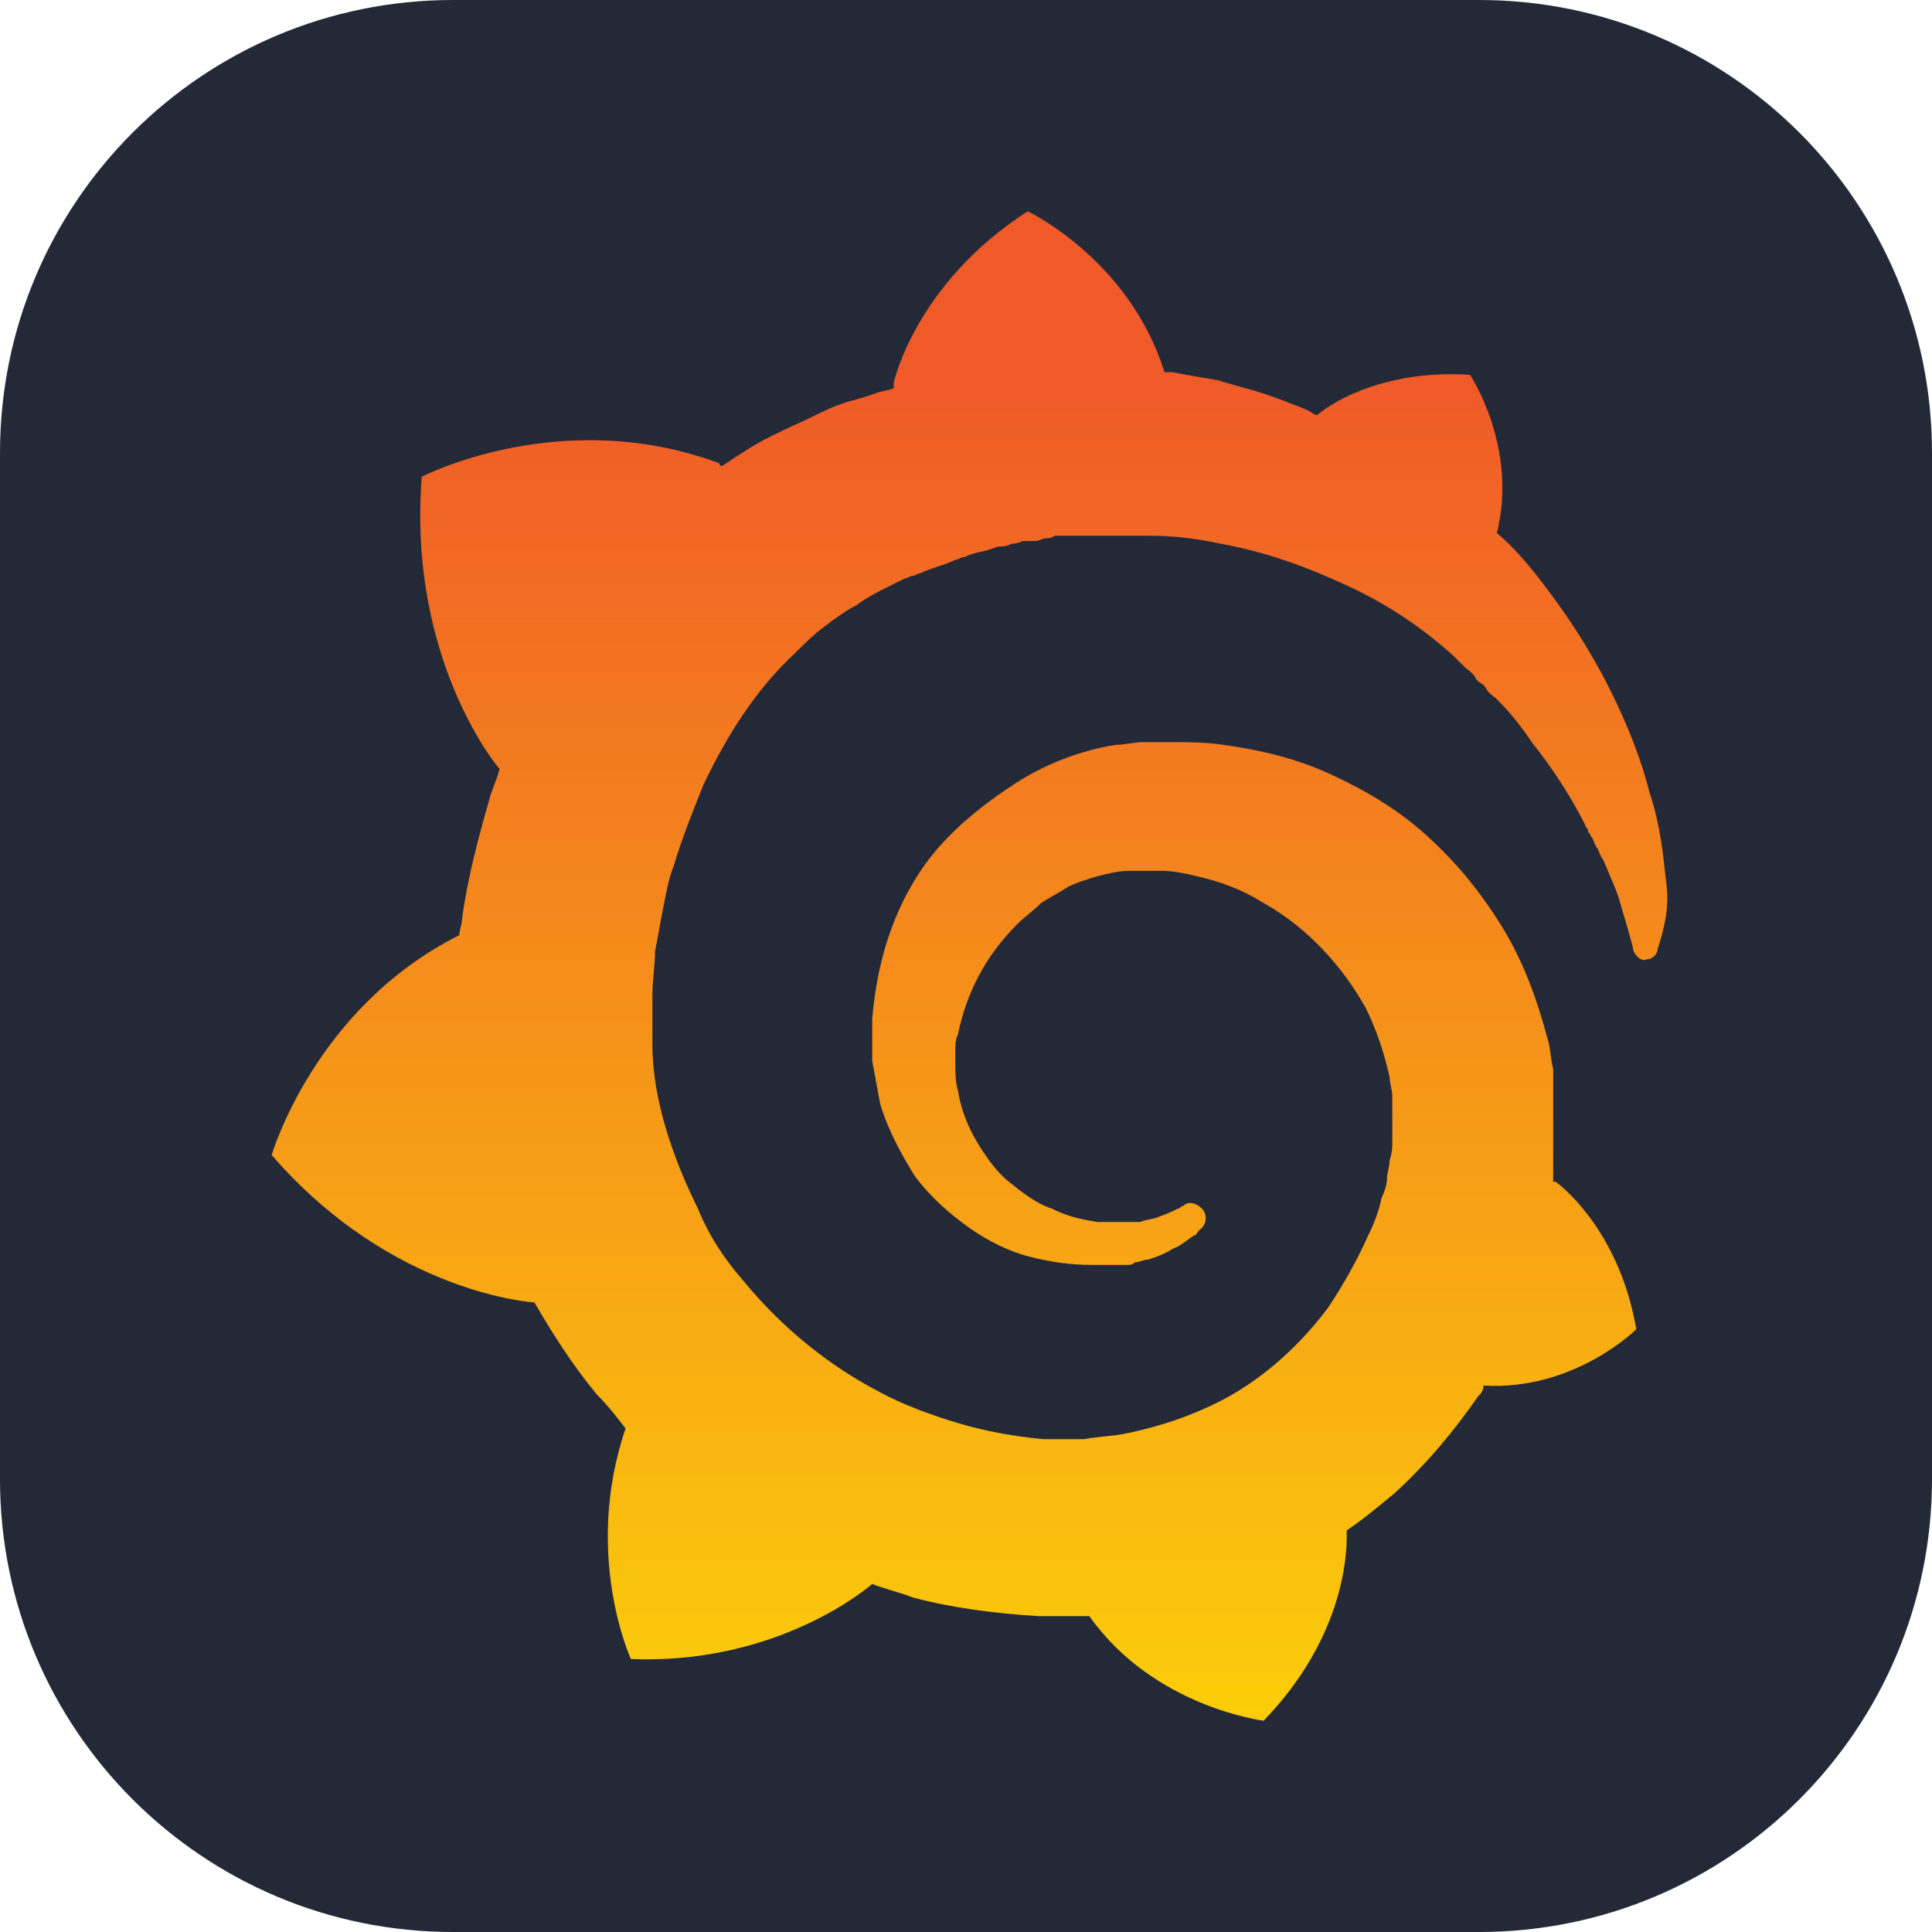
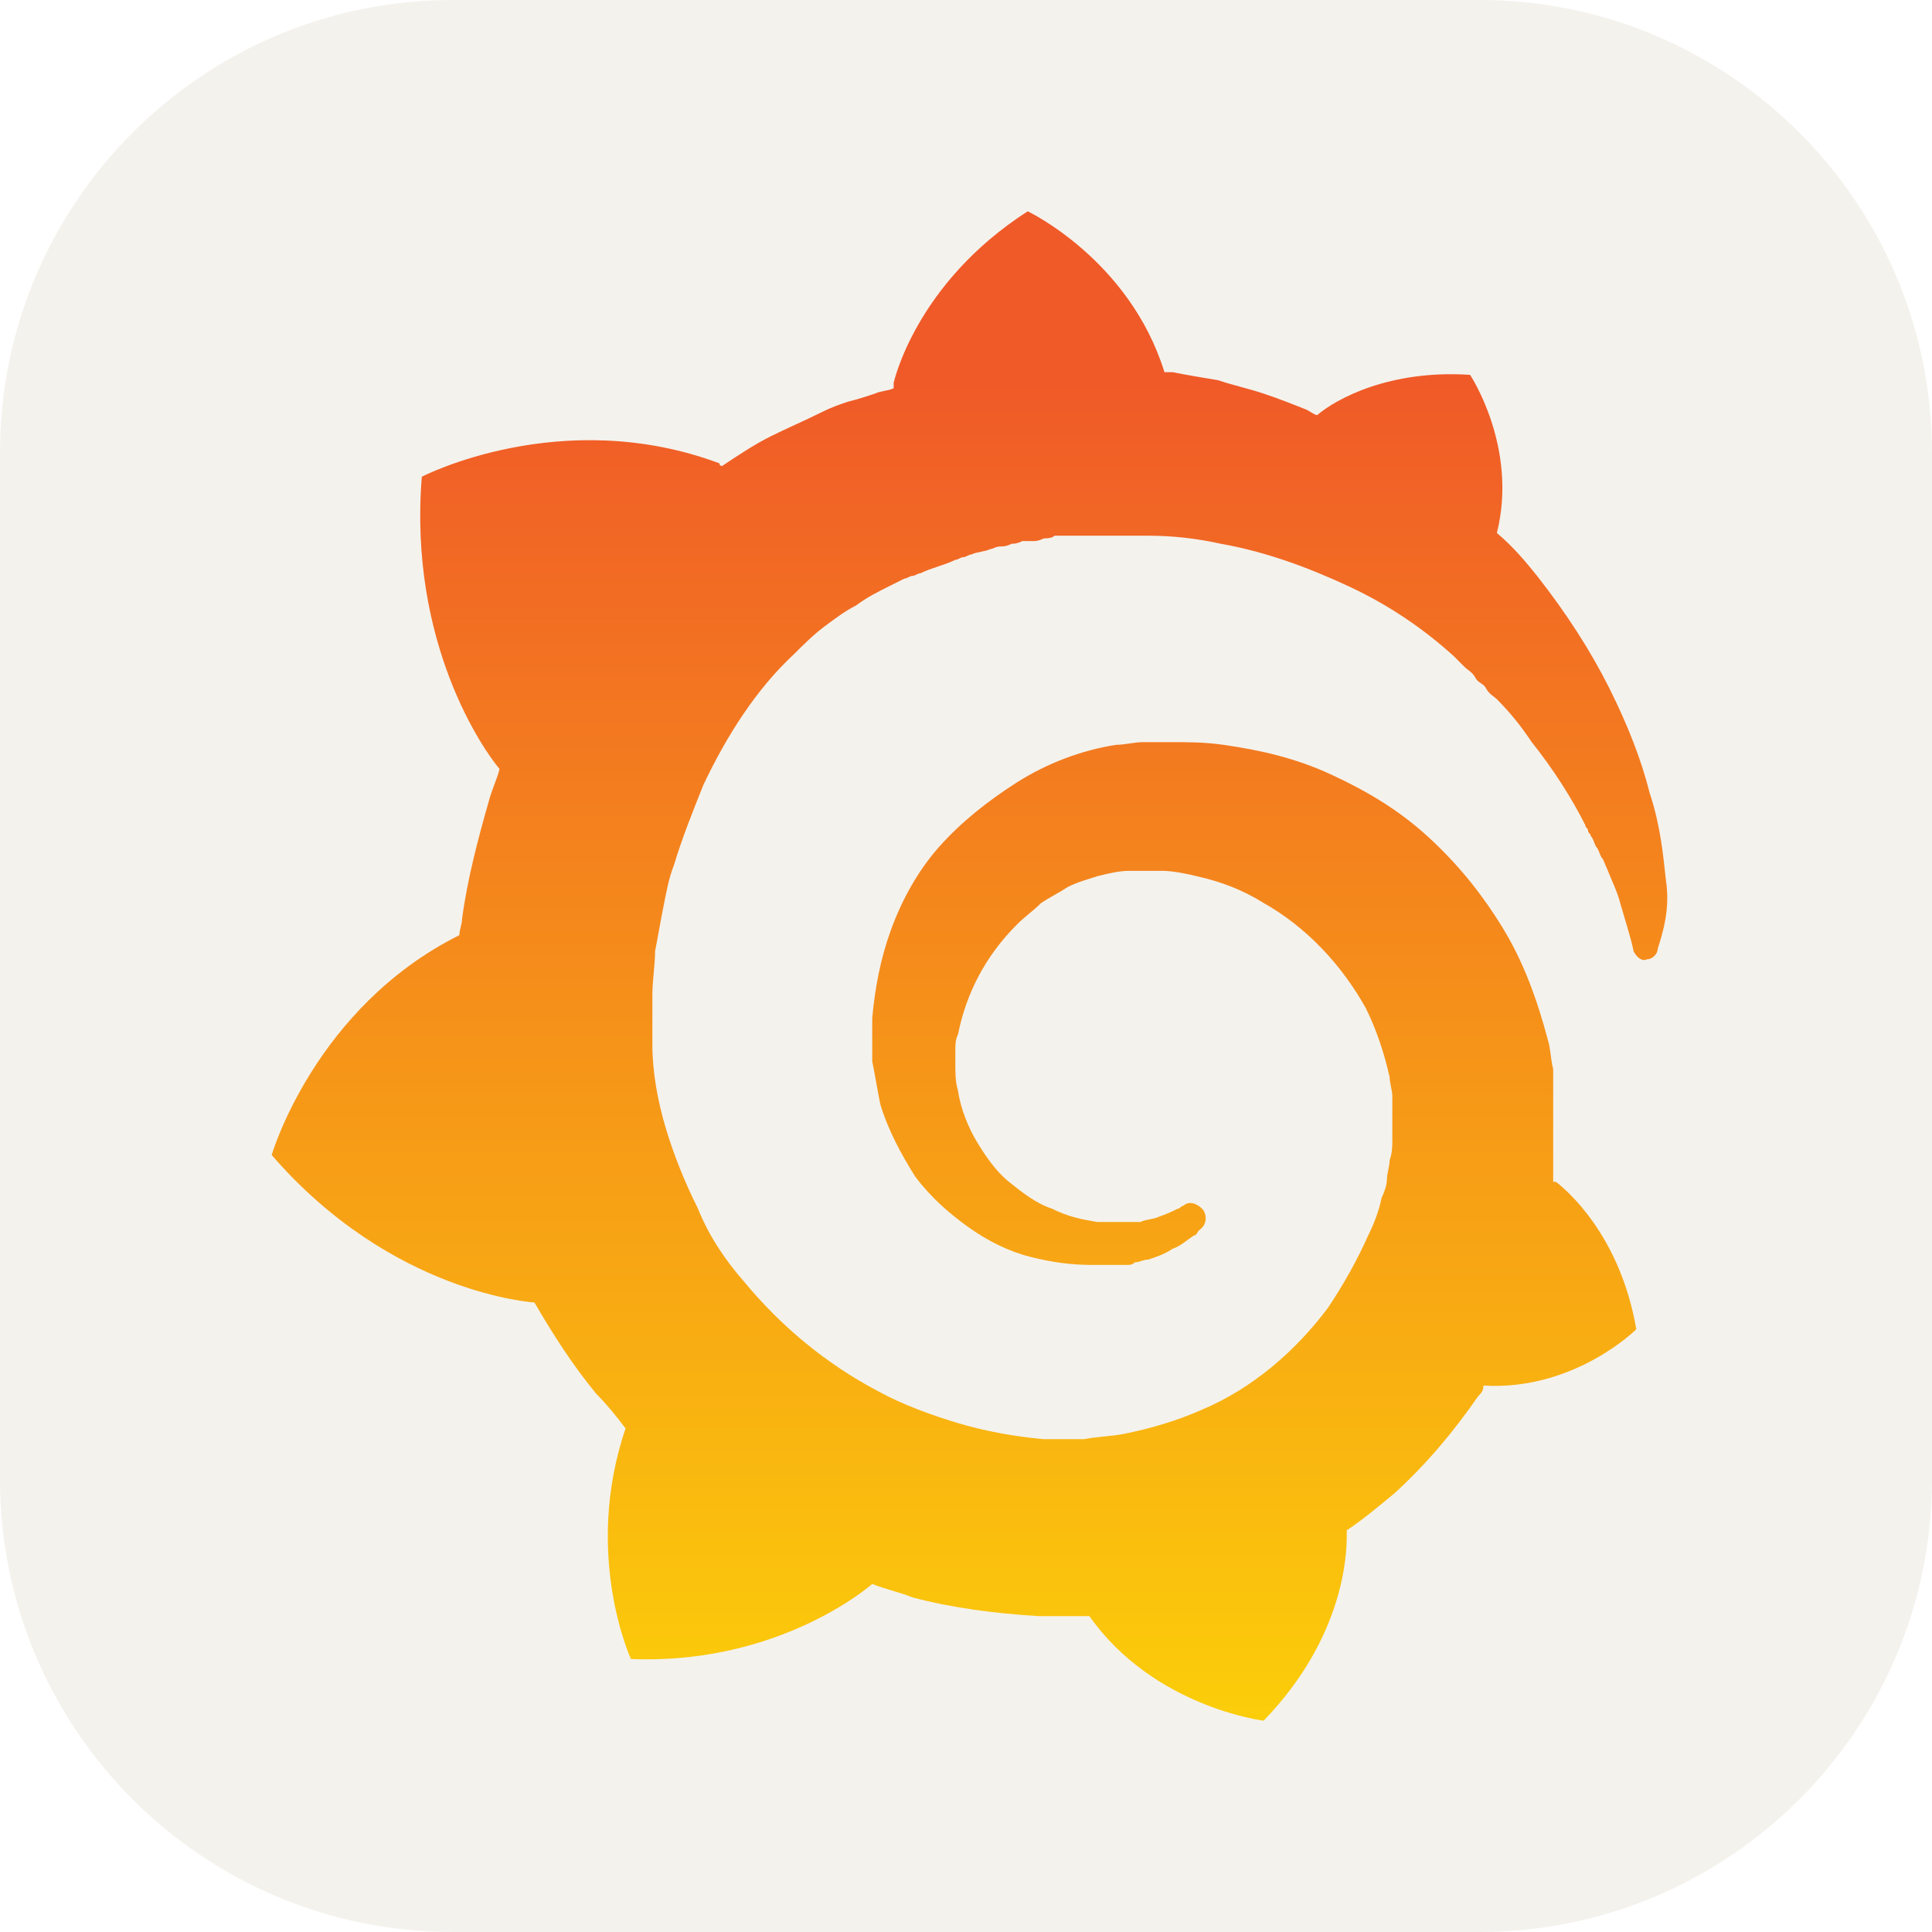
- <svg xmlns="http://www.w3.org/2000/svg" width="256" height="256" viewBox="0 0 256 256">
-   <g fill="none">
-     <rect width="256" height="256" fill="#242938" rx="60" />
-     <path fill="url(#skillIconsGrafanaDark0)" d="M220.724 116.455c-.354-3.197-.71-7.105-2.131-11.368c-1.066-4.263-2.842-8.881-5.328-13.854c-2.487-4.974-5.684-9.947-9.592-14.92c-1.421-1.777-3.197-3.908-5.328-5.684c2.841-11.368-3.552-20.96-3.552-20.96c-10.658-.71-17.763 3.198-20.25 5.33c-.355 0-.71-.356-1.421-.711c-1.775-.71-3.552-1.421-5.683-2.132c-2.131-.71-3.908-1.065-6.039-1.776c-2.132-.355-4.264-.71-6.039-1.066h-1.066C149.676 34.394 136.177 28 136.177 28c-14.919 9.592-17.761 22.735-17.761 22.735v.71c-.711.356-1.777.356-2.487.711c-1.066.355-2.132.71-3.553 1.066c-1.065.355-2.131.71-3.552 1.421c-2.131 1.066-4.618 2.131-6.749 3.197c-2.132 1.066-4.263 2.487-6.395 3.908c-.355 0-.355-.355-.355-.355c-20.96-7.816-39.432 1.776-39.432 1.776c-1.776 22.025 8.17 36.234 10.302 38.721c-.355 1.421-1.065 2.842-1.42 4.263c-1.422 4.973-2.843 10.302-3.553 15.631c0 .71-.355 1.42-.355 2.131C41.684 133.506 36 153.044 36 153.044c15.986 18.473 34.814 19.538 34.814 19.538c2.486 4.264 4.973 8.171 8.17 12.078c1.42 1.421 2.842 3.198 3.908 4.619c-5.684 16.696.71 30.551.71 30.551c17.762.71 29.485-7.816 31.972-9.947c1.776.71 3.552 1.065 5.328 1.776c5.329 1.421 11.013 2.132 16.696 2.486h6.75C152.874 226.223 167.439 228 167.439 228c10.657-11.013 11.012-22.025 11.012-24.512v-.71c2.131-1.421 4.262-3.197 6.395-4.973c4.262-3.908 7.814-8.171 11.012-12.789c.355-.356.71-.71.71-1.421c12.078.711 20.249-7.46 20.249-7.46c-2.132-12.434-9.237-18.473-10.658-19.538h-.354v-14.921c-.356-1.42-.356-2.841-.711-3.907c-1.421-5.328-3.197-10.302-6.039-14.92c-2.842-4.618-6.039-8.526-9.947-12.078c-3.908-3.553-8.17-6.039-12.788-8.171c-4.619-2.131-9.237-3.197-14.21-3.907c-2.487-.356-4.618-.356-7.105-.356h-3.552c-1.066 0-2.487.356-3.552.356c-4.618.71-9.237 2.486-13.144 4.973c-3.908 2.487-7.46 5.329-10.302 8.526c-2.842 3.197-4.974 7.105-6.395 11.012c-1.421 3.908-2.131 7.815-2.486 11.723v5.684c.355 1.776.71 3.908 1.065 5.684c1.066 3.552 2.842 6.749 4.619 9.591c2.131 2.842 4.618 4.974 7.105 6.749c2.486 1.777 5.328 3.198 8.17 3.908c2.842.711 5.329 1.066 8.17 1.066h4.619c.354 0 .71 0 1.065-.355c.71 0 1.066-.355 1.776-.355c1.066-.356 2.132-.711 3.198-1.421c1.065-.356 1.775-1.066 2.841-1.777c.355 0 .356-.354.711-.71c1.066-.71 1.066-2.131.355-2.842c-.71-.71-1.776-1.066-2.486-.355c-.356 0-.356.355-.711.355c-.71.355-1.421.711-2.487 1.065c-.71.356-1.776.356-2.487.711h-5.683c-2.131-.355-3.908-.711-6.039-1.776c-2.132-.71-3.908-2.131-5.685-3.552c-1.775-1.422-3.196-3.553-4.262-5.329c-1.065-1.776-2.131-4.263-2.487-6.749c-.355-1.066-.355-2.487-.355-3.553v-1.776c0-.71 0-1.421.355-2.132c1.066-5.328 3.553-10.301 7.816-14.564c1.066-1.066 2.131-1.777 3.197-2.843c1.065-.71 2.487-1.42 3.552-2.131c1.421-.71 2.842-1.065 3.908-1.421c1.421-.355 2.842-.71 4.262-.71h4.264c1.421 0 3.196.355 4.617.71c3.198.711 6.039 1.777 8.882 3.552c5.683 3.198 10.301 8.172 13.499 13.855c1.421 2.842 2.487 6.039 3.197 9.236c0 .711.355 1.777.355 2.487v5.684c0 1.066 0 1.776-.355 2.842c0 .71-.355 1.776-.355 2.486c0 .711-.356 1.777-.711 2.487c-.356 1.776-1.066 3.553-1.776 4.973c-1.421 3.198-3.197 6.395-5.329 9.592c-4.263 5.684-9.946 10.657-16.696 13.499c-3.197 1.421-6.749 2.487-10.302 3.197c-1.776.356-3.552.356-5.329.71h-2.486c.355 0 0 0 0 0h-2.842c-3.907-.354-7.815-1.065-11.368-2.131c-3.552-1.065-7.46-2.487-10.657-4.262c-6.749-3.553-12.789-8.526-17.762-14.566c-2.487-2.841-4.618-6.039-6.039-9.591c-1.776-3.552-3.197-7.105-4.263-10.657c-1.065-3.552-1.776-7.46-1.776-11.012v-6.75c0-1.776.355-3.907.355-5.684c.355-1.776.71-3.908 1.066-5.683c.355-1.777.71-3.908 1.42-5.685c1.067-3.552 2.488-7.104 3.909-10.657c3.197-6.75 7.104-12.788 12.078-17.406c1.065-1.066 2.486-2.487 3.907-3.553c1.421-1.066 2.842-2.131 4.263-2.842c1.421-1.065 2.842-1.776 4.263-2.486l2.132-1.066c.355 0 .71-.356 1.065-.356s.711-.355 1.066-.355c1.421-.71 3.197-1.065 4.618-1.776c.355 0 .711-.355 1.066-.355c.355 0 .711-.355 1.065-.355c.711-.356 1.777-.356 2.487-.71c.355 0 .711-.356 1.421-.356c.355 0 .711 0 1.421-.355c.356 0 .711 0 1.421-.355h1.421c.355 0 .71 0 1.421-.356c.355 0 1.066 0 1.421-.355h6.039s.355 0 0 0h6.394c3.198 0 6.394.355 9.592 1.066c6.039 1.065 11.723 3.197 17.052 5.684a55.44 55.44 0 0 1 13.853 9.236l.711.71l.71.71c.356.356 1.066.711 1.421 1.422c.356.71 1.066.71 1.422 1.42c.355.711 1.065 1.066 1.421 1.422c1.775 1.776 3.196 3.552 4.618 5.683c2.842 3.553 5.329 7.46 7.104 11.013c0 .355.356.355.356.71c0 .356.355.356.355.711c.355.355.355.71.71 1.421c.356.355.356.71.71 1.421c.356.355.356.71.711 1.421c.711 1.776 1.422 3.197 1.776 4.617c.711 2.487 1.421 4.619 1.777 6.395c.355.711 1.065 1.421 1.776 1.066c.71 0 1.421-.71 1.421-1.422c1.421-4.262 1.421-6.749 1.065-9.235" />
-     <defs>
-       <linearGradient id="skillIconsGrafanaDark0" x1="129.039" x2="129.039" y1="282.048" y2="50.683" gradientUnits="userSpaceOnUse">
-         <stop stop-color="#FFF100" />
-         <stop offset="1" stop-color="#F05A28" />
-       </linearGradient>
-     </defs>
-   </g>
+ <svg xmlns="http://www.w3.org/2000/svg" width="256" height="256" fill="none" viewBox="0 0 256 256">
+   <rect width="256" height="256" fill="#F4F2ED" rx="60" />
+   <path fill="url(#paint0_linear_97_891)" d="M220.724 116.455C220.37 113.258 220.014 109.35 218.593 105.087C217.527 100.824 215.751 96.206 213.265 91.233C210.778 86.259 207.581 81.286 203.673 76.312C202.252 74.536 200.476 72.405 198.345 70.629C201.186 59.261 194.793 49.67 194.793 49.67C184.135 48.959 177.03 52.867 174.543 54.998C174.188 54.998 173.833 54.643 173.122 54.288C171.347 53.577 169.57 52.867 167.439 52.156C165.308 51.446 163.531 51.091 161.4 50.38C159.268 50.025 157.136 49.67 155.361 49.314C155.005 49.314 154.65 49.314 154.295 49.314C149.676 34.394 136.177 28 136.177 28C121.258 37.592 118.416 50.735 118.416 50.735C118.416 50.735 118.416 51.091 118.416 51.446C117.705 51.801 116.639 51.801 115.929 52.156C114.863 52.511 113.797 52.867 112.376 53.222C111.311 53.577 110.245 53.932 108.824 54.643C106.693 55.709 104.206 56.774 102.075 57.84C99.943 58.906 97.812 60.327 95.68 61.748C95.325 61.748 95.325 61.392 95.325 61.392C74.366 53.577 55.893 63.169 55.893 63.169C54.117 85.194 64.064 99.403 66.195 101.89C65.84 103.311 65.13 104.732 64.774 106.153C63.353 111.126 61.932 116.455 61.222 121.784C61.222 122.494 60.867 123.204 60.867 123.915C41.684 133.506 36 153.044 36 153.044C51.986 171.517 70.814 172.582 70.814 172.582C73.3 176.846 75.787 180.753 78.984 184.66C80.405 186.081 81.826 187.858 82.892 189.279C77.208 205.975 83.602 219.83 83.602 219.83C101.364 220.54 113.087 212.014 115.574 209.883C117.35 210.593 119.126 210.948 120.902 211.659C126.231 213.08 131.915 213.791 137.598 214.145C139.019 214.145 140.441 214.145 141.862 214.145H142.572H142.927H143.637H144.348C152.874 226.223 167.439 228 167.439 228C178.096 216.987 178.451 205.975 178.451 203.488C178.451 203.133 178.451 203.133 178.451 203.133V202.778C180.582 201.357 182.713 199.581 184.846 197.805C189.108 193.897 192.66 189.634 195.858 185.016C196.213 184.66 196.568 184.306 196.568 183.595C208.646 184.306 216.817 176.135 216.817 176.135C214.685 163.701 207.58 157.662 206.159 156.597C206.159 156.597 206.159 156.597 205.805 156.597C205.805 155.886 205.805 155.175 205.805 154.465C205.805 153.044 205.805 151.623 205.805 150.558V148.782V148.426V148.071C205.805 147.715 205.805 147.715 205.805 147.715V147.005V145.94C205.805 145.584 205.805 145.229 205.805 144.874C205.805 144.519 205.805 144.163 205.805 143.808V142.742V141.676C205.449 140.256 205.449 138.835 205.094 137.769C203.673 132.441 201.897 127.467 199.055 122.849C196.213 118.231 193.016 114.323 189.108 110.771C185.2 107.218 180.938 104.732 176.32 102.6C171.701 100.469 167.083 99.403 162.11 98.693C159.623 98.337 157.492 98.337 155.005 98.337H154.295H153.94H153.584H153.229H152.519C152.163 98.337 151.808 98.337 151.453 98.337C150.387 98.337 148.966 98.693 147.901 98.693C143.283 99.403 138.664 101.179 134.757 103.666C130.849 106.153 127.297 108.995 124.455 112.192C121.613 115.389 119.481 119.297 118.06 123.204C116.639 127.112 115.929 131.019 115.574 134.927C115.574 135.993 115.574 136.703 115.574 137.769C115.574 138.124 115.574 138.124 115.574 138.48V139.19C115.574 139.545 115.574 140.256 115.574 140.611C115.929 142.387 116.284 144.519 116.639 146.295C117.705 149.847 119.481 153.044 121.258 155.886C123.389 158.728 125.876 160.86 128.363 162.635C130.849 164.412 133.691 165.833 136.533 166.543C139.375 167.254 141.862 167.609 144.703 167.609C145.058 167.609 145.414 167.609 145.769 167.609H146.124H146.48C146.835 167.609 147.19 167.609 147.19 167.609C147.19 167.609 147.19 167.609 147.545 167.609H147.901H148.256C148.611 167.609 148.966 167.609 149.322 167.609C149.676 167.609 150.032 167.609 150.387 167.254C151.097 167.254 151.453 166.899 152.163 166.899C153.229 166.543 154.295 166.188 155.361 165.478C156.426 165.122 157.136 164.412 158.202 163.701C158.557 163.701 158.558 163.347 158.913 162.991C159.979 162.281 159.979 160.86 159.268 160.149C158.558 159.439 157.492 159.083 156.782 159.794C156.426 159.794 156.426 160.149 156.071 160.149C155.361 160.504 154.65 160.86 153.584 161.214C152.874 161.57 151.808 161.57 151.097 161.925C150.742 161.925 150.032 161.925 149.676 161.925C149.322 161.925 149.322 161.925 148.966 161.925C148.611 161.925 148.611 161.925 148.256 161.925C147.901 161.925 147.901 161.925 147.545 161.925C147.19 161.925 146.835 161.925 146.835 161.925H146.48H146.124C145.769 161.925 145.769 161.925 145.414 161.925C143.283 161.57 141.506 161.214 139.375 160.149C137.243 159.439 135.467 158.018 133.69 156.597C131.915 155.175 130.494 153.044 129.428 151.268C128.363 149.492 127.297 147.005 126.941 144.519C126.586 143.453 126.586 142.032 126.586 140.966C126.586 140.611 126.586 140.256 126.586 139.901V139.545V139.19C126.586 138.48 126.586 137.769 126.941 137.058C128.007 131.73 130.494 126.757 134.757 122.494C135.823 121.428 136.888 120.717 137.954 119.651C139.019 118.941 140.441 118.231 141.506 117.52C142.927 116.81 144.348 116.455 145.414 116.099C146.835 115.744 148.256 115.389 149.676 115.389C150.387 115.389 151.097 115.389 151.808 115.389C152.163 115.389 152.163 115.389 152.163 115.389H152.874H153.229H153.94C155.361 115.389 157.136 115.744 158.557 116.099C161.755 116.81 164.596 117.876 167.439 119.651C173.122 122.849 177.74 127.823 180.938 133.506C182.359 136.348 183.425 139.545 184.135 142.742C184.135 143.453 184.49 144.519 184.49 145.229V145.94V146.65C184.49 147.005 184.49 147.005 184.49 147.361C184.49 147.715 184.49 147.715 184.49 148.071V148.782V149.492C184.49 149.847 184.49 150.557 184.49 150.913C184.49 151.979 184.49 152.689 184.135 153.755C184.135 154.465 183.78 155.531 183.78 156.241C183.78 156.952 183.424 158.018 183.069 158.728C182.713 160.504 182.003 162.281 181.293 163.701C179.872 166.899 178.096 170.096 175.964 173.293C171.701 178.977 166.018 183.95 159.268 186.792C156.071 188.213 152.519 189.279 148.966 189.989C147.19 190.345 145.414 190.345 143.637 190.699H143.283H142.927H142.216H141.506H141.151C141.506 190.699 141.151 190.699 141.151 190.699C140.085 190.699 139.375 190.699 138.309 190.699C134.402 190.345 130.494 189.634 126.941 188.568C123.389 187.503 119.481 186.081 116.284 184.306C109.535 180.753 103.495 175.78 98.522 169.74C96.035 166.899 93.904 163.701 92.483 160.149C90.707 156.597 89.286 153.044 88.22 149.492C87.154 145.94 86.444 142.032 86.444 138.48V137.769V137.414V136.703V134.572V134.216V133.506V133.151C86.444 132.796 86.444 132.085 86.444 131.73C86.444 129.954 86.799 127.823 86.799 126.046C87.154 124.27 87.51 122.138 87.865 120.363C88.22 118.586 88.576 116.455 89.286 114.678C90.352 111.126 91.773 107.574 93.194 104.021C96.391 97.272 100.298 91.233 105.272 86.615C106.337 85.549 107.758 84.128 109.179 83.062C110.6 81.996 112.021 80.931 113.442 80.22C114.863 79.154 116.284 78.444 117.705 77.734C118.416 77.378 119.126 77.023 119.837 76.668C120.192 76.668 120.547 76.312 120.902 76.312C121.257 76.312 121.613 75.957 121.968 75.957C123.389 75.247 125.165 74.892 126.586 74.181C126.941 74.181 127.297 73.826 127.652 73.826C128.007 73.826 128.363 73.471 128.717 73.471C129.428 73.115 130.494 73.115 131.204 72.76C131.559 72.76 131.915 72.405 132.625 72.405C132.98 72.405 133.336 72.405 134.046 72.05C134.402 72.05 134.757 72.05 135.467 71.695H136.177H136.888C137.243 71.695 137.598 71.695 138.309 71.339C138.664 71.339 139.375 71.339 139.73 70.984C140.085 70.984 140.796 70.984 141.151 70.984C141.506 70.984 141.862 70.984 142.216 70.984H142.927H143.283H143.637C143.993 70.984 144.703 70.984 145.058 70.984H145.769C145.769 70.984 146.124 70.984 145.769 70.984H146.124C146.48 70.984 146.835 70.984 147.19 70.984C148.966 70.984 150.387 70.984 152.163 70.984C155.361 70.984 158.557 71.339 161.755 72.05C167.794 73.115 173.478 75.247 178.807 77.734C184.135 80.22 188.753 83.417 192.66 86.97C193.016 87.325 193.016 87.325 193.371 87.68C193.726 88.035 193.726 88.035 194.081 88.391C194.437 88.746 195.147 89.101 195.502 89.812C195.858 90.522 196.568 90.522 196.924 91.233C197.279 91.943 197.989 92.298 198.345 92.654C200.12 94.43 201.541 96.206 202.963 98.337C205.805 101.89 208.292 105.797 210.067 109.35C210.067 109.705 210.423 109.705 210.423 110.06C210.423 110.416 210.778 110.416 210.778 110.771C211.133 111.126 211.133 111.481 211.488 112.192C211.844 112.547 211.844 112.902 212.198 113.613C212.554 113.968 212.554 114.323 212.909 115.034C213.62 116.81 214.331 118.231 214.685 119.651C215.396 122.138 216.106 124.27 216.462 126.046C216.817 126.757 217.527 127.467 218.238 127.112C218.948 127.112 219.659 126.402 219.659 125.69C221.08 121.428 221.08 118.941 220.724 116.455Z" />
+   <defs>
+     <linearGradient id="paint0_linear_97_891" x1="129.039" x2="129.039" y1="282.048" y2="50.683" gradientUnits="userSpaceOnUse">
+       <stop stop-color="#FFF100" />
+       <stop offset="1" stop-color="#F05A28" />
+     </linearGradient>
+   </defs>
</svg>
